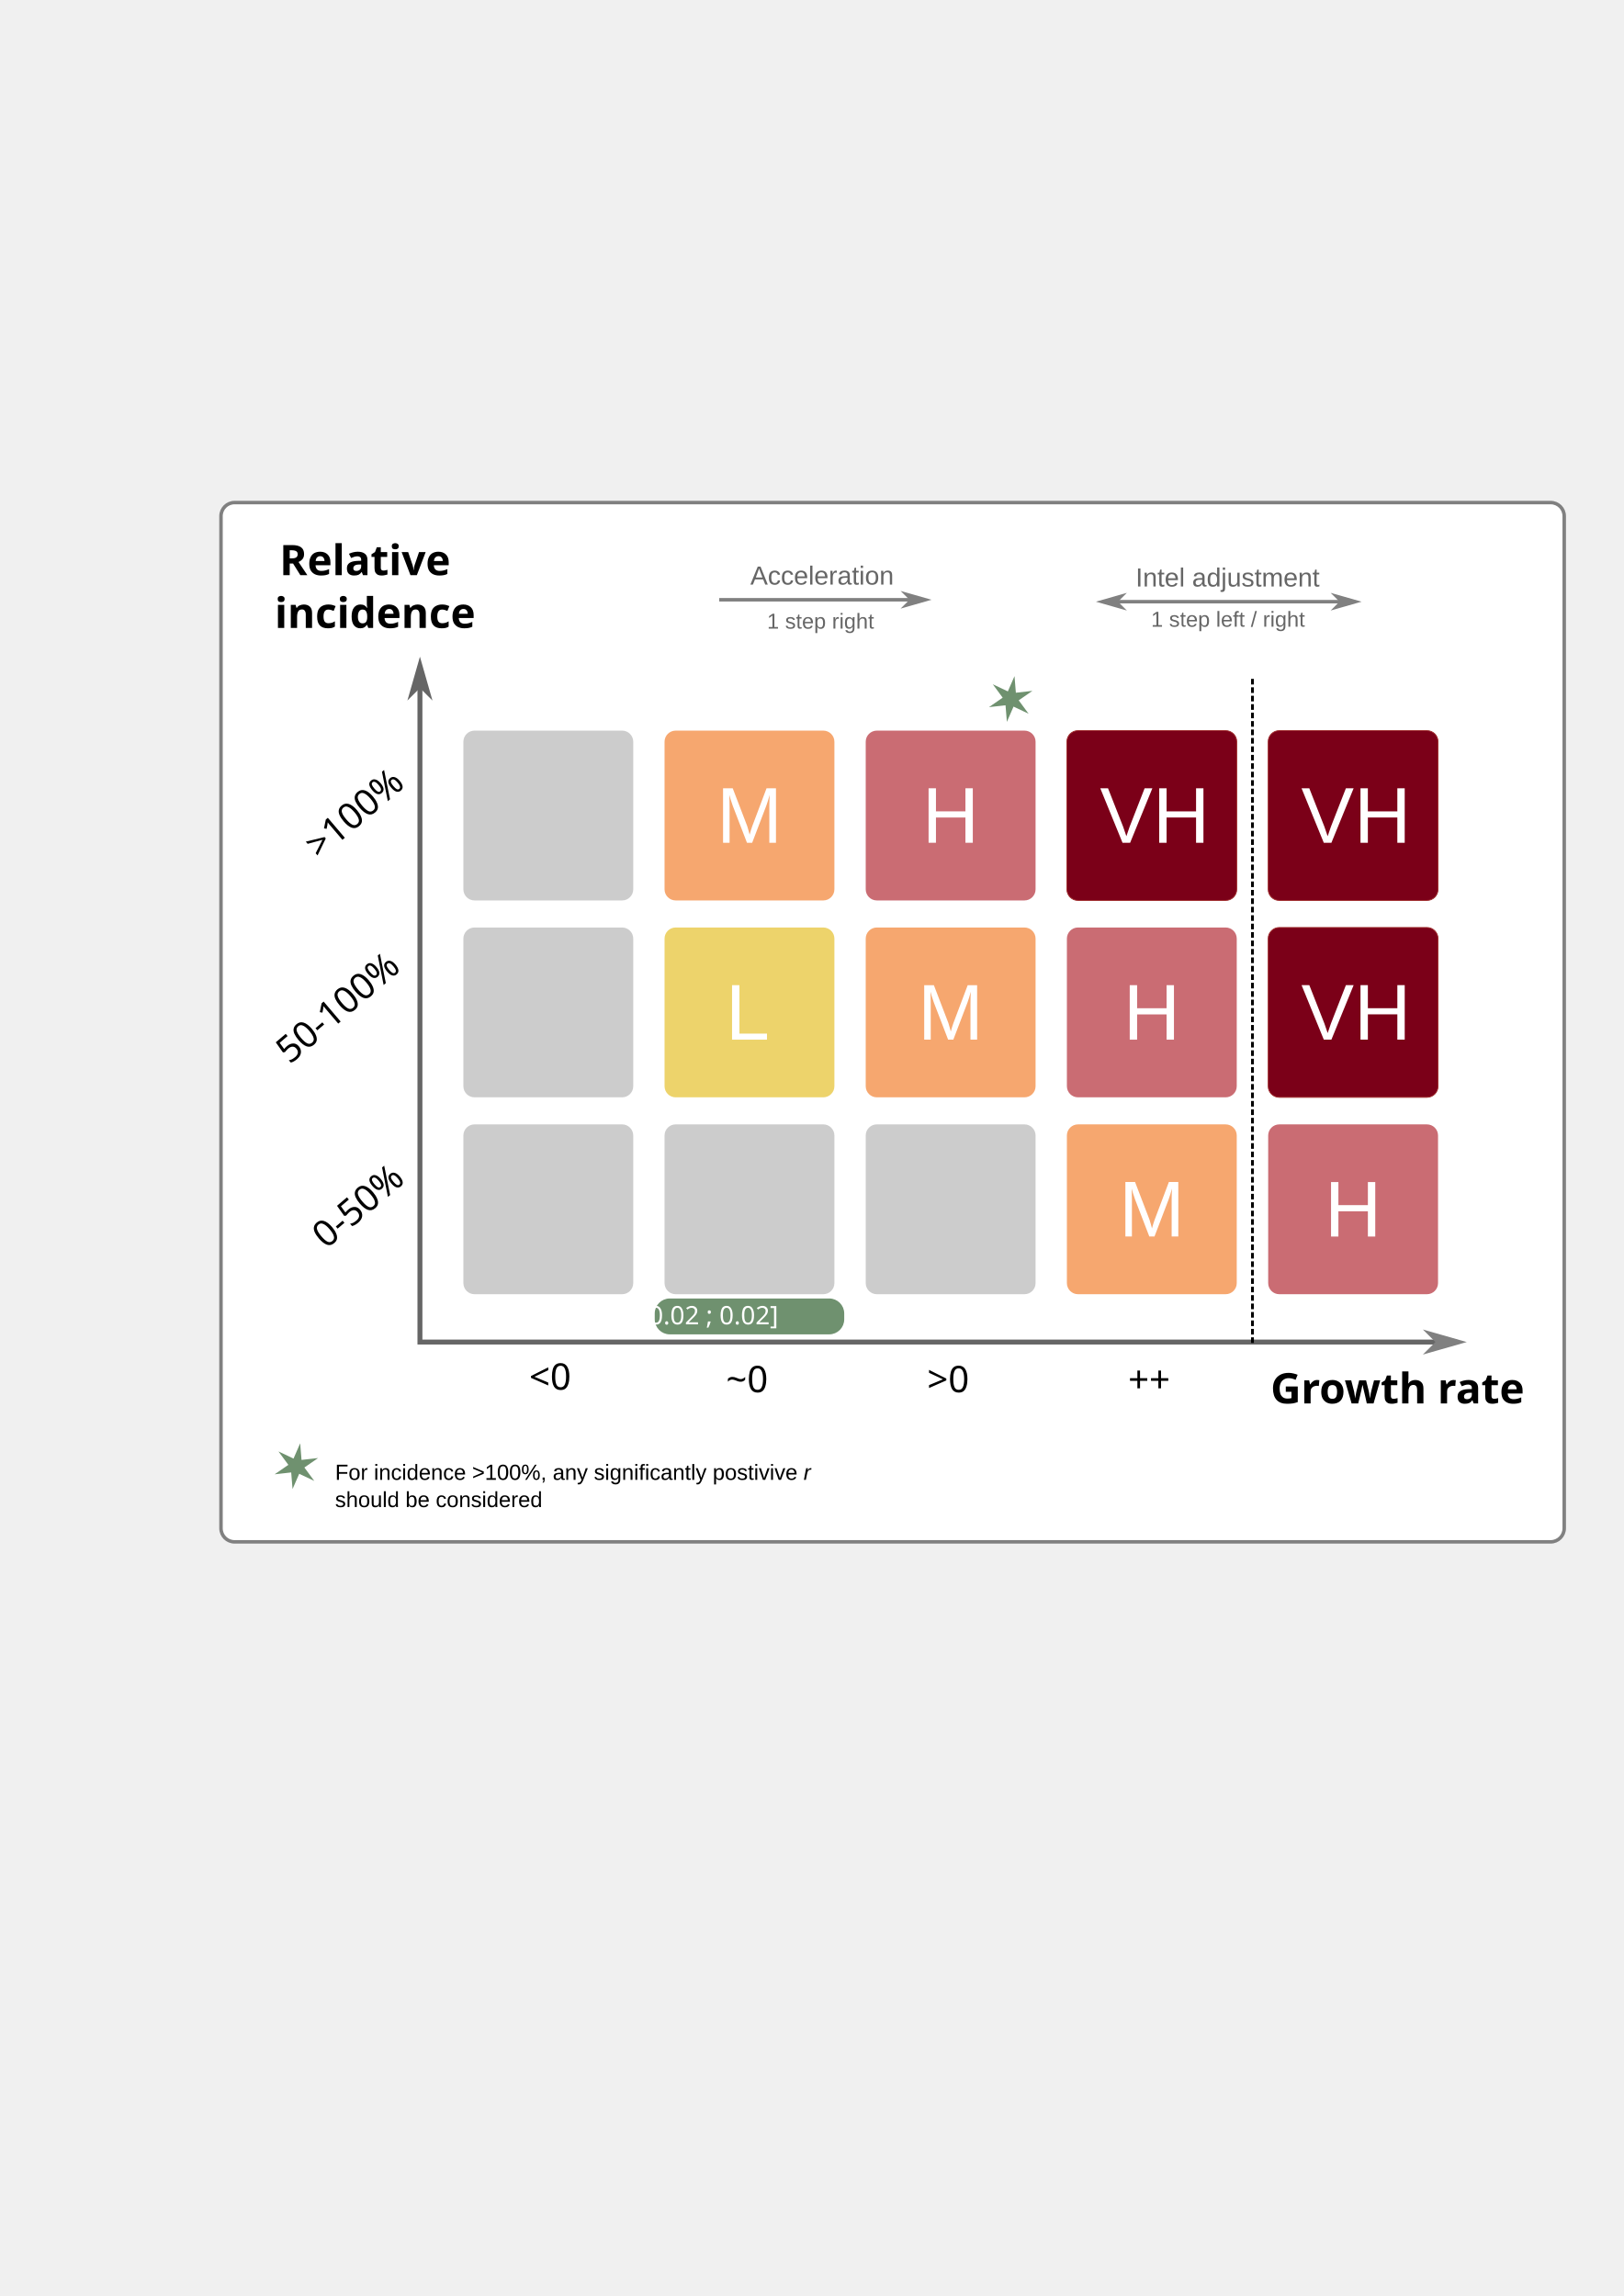
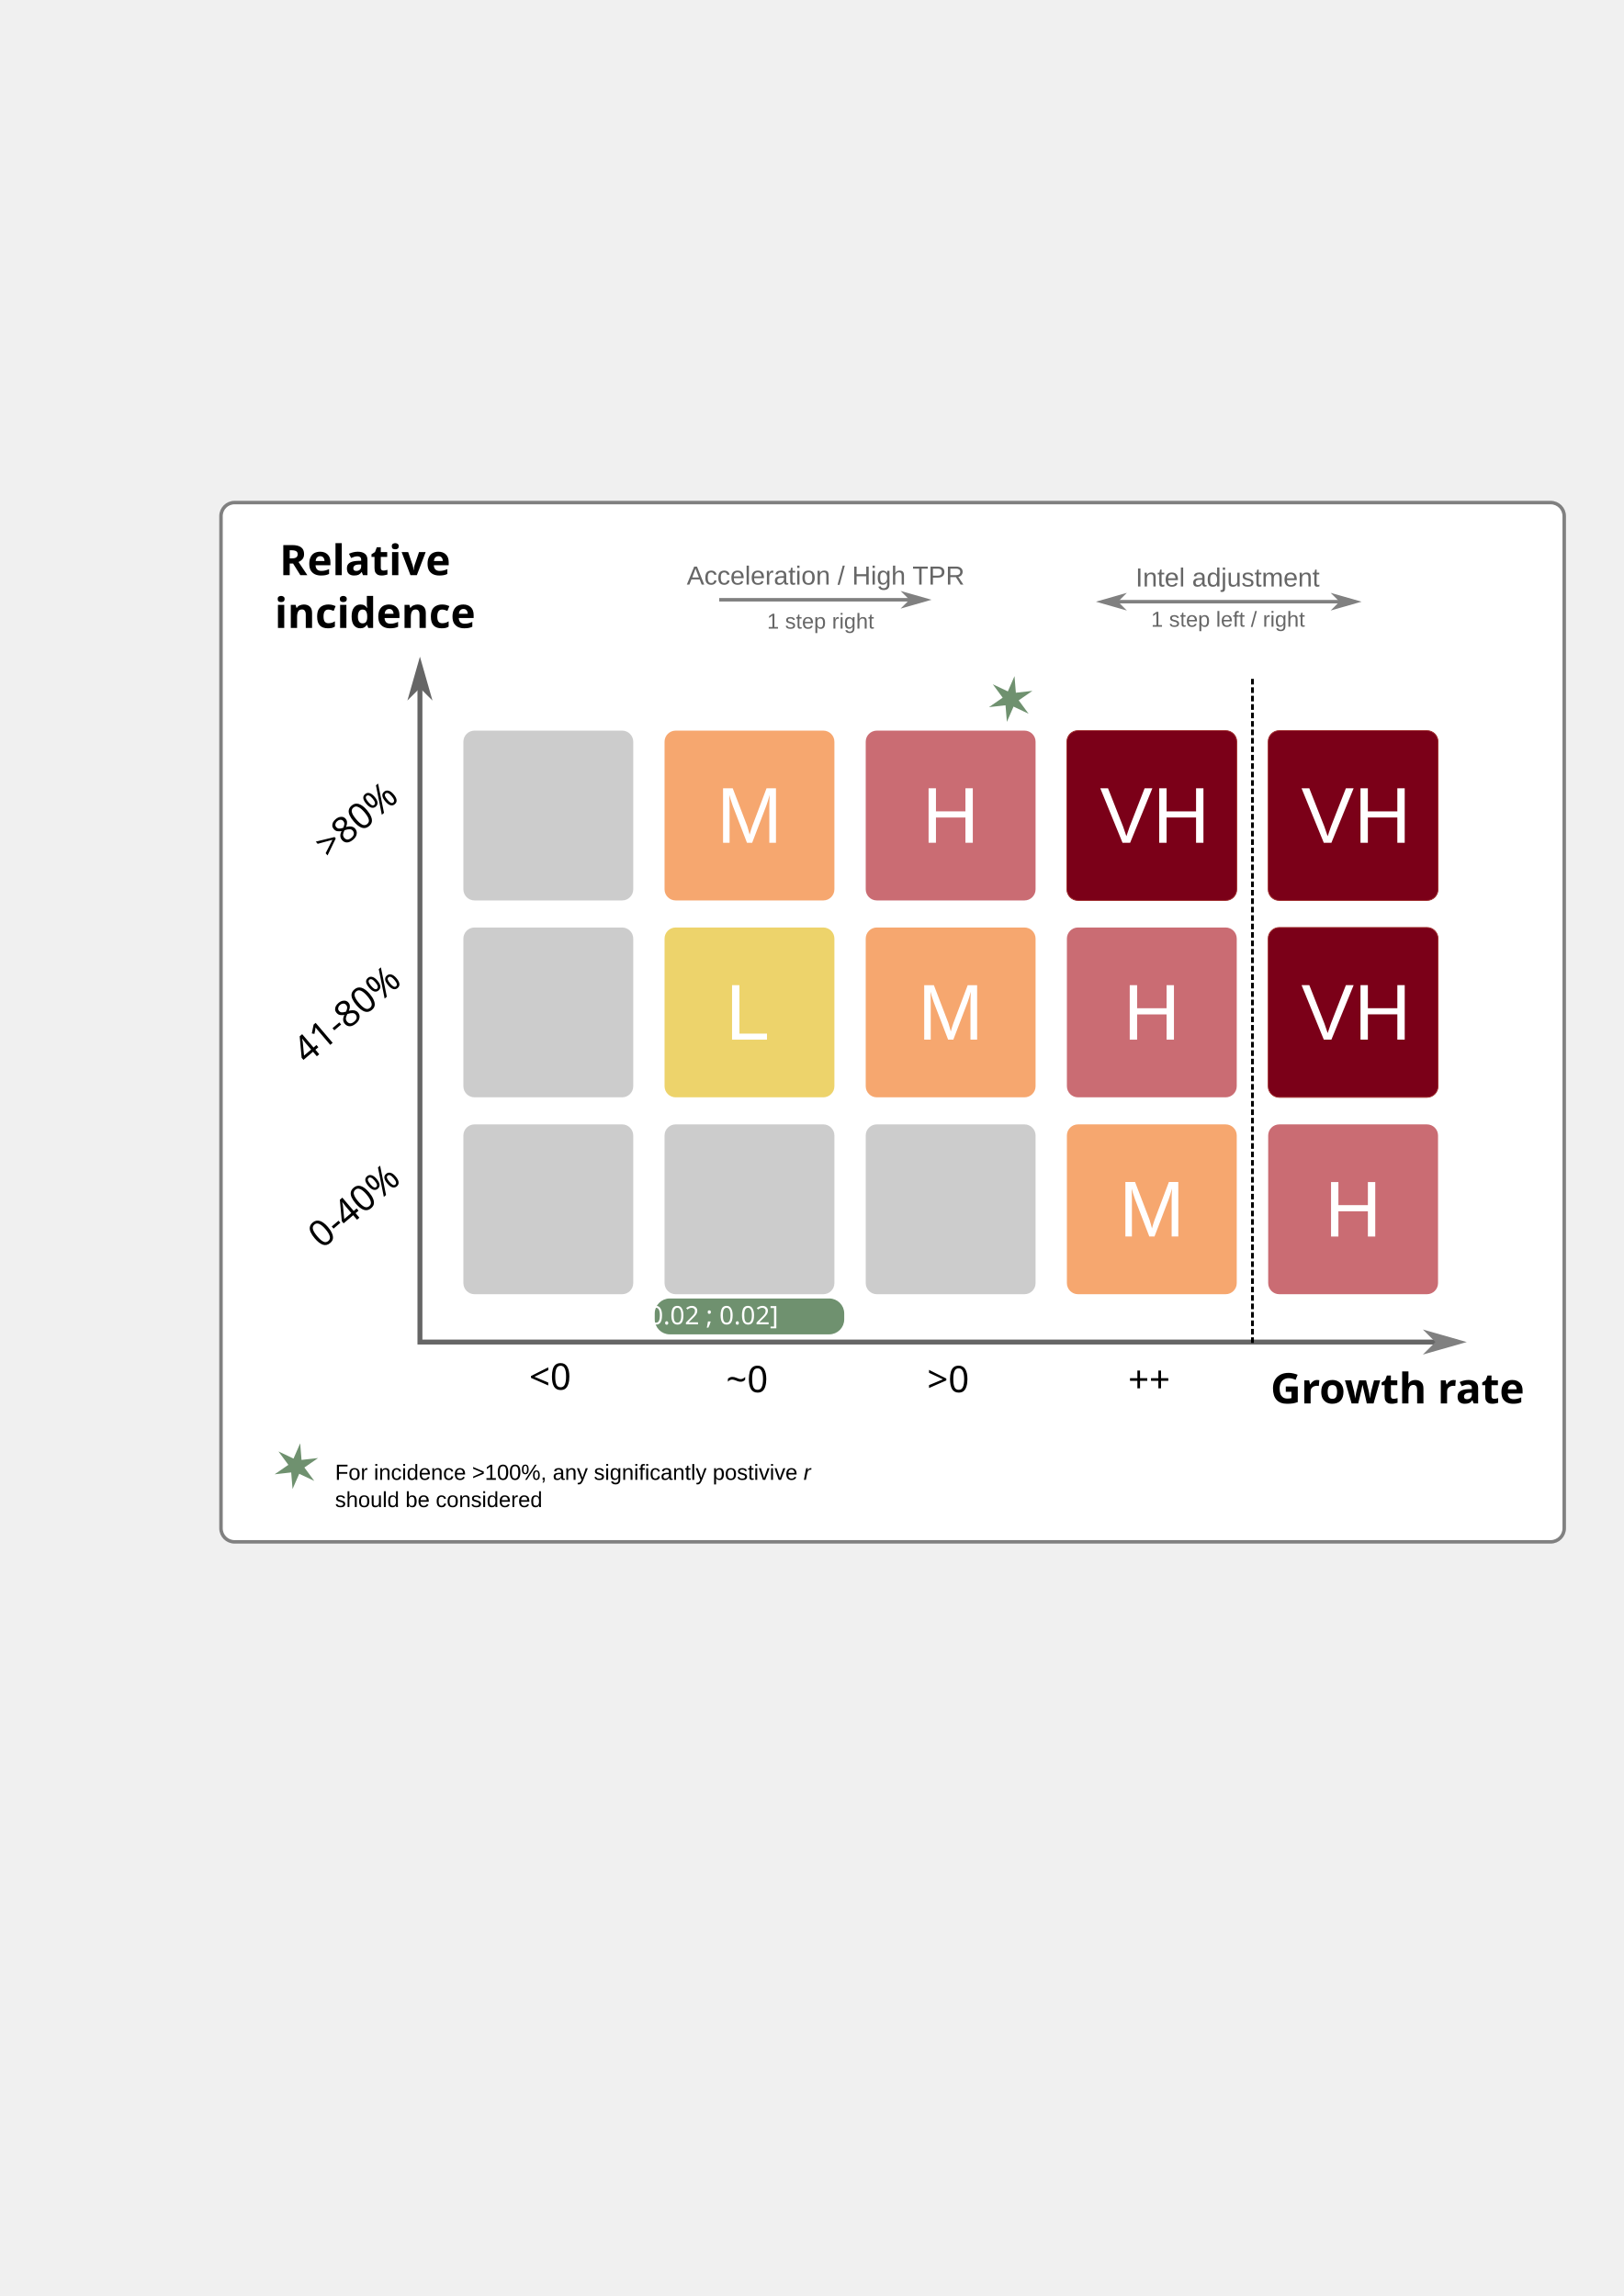
<svg xmlns="http://www.w3.org/2000/svg" width="210mm" height="297mm" viewBox="0 0 210 297" version="1.1" id="svg8">
  <defs id="defs2">
    <marker style="overflow:visible" id="marker1538" refX="0.0" refY="0.0" orient="auto">
      <path transform="scale(0.4) translate(10,0)" style="fill-rule:evenodd;stroke:#808080;stroke-width:1pt;stroke-opacity:1;fill:#808080;fill-opacity:1" d="M 0.0,0.0 L 5.0,-5.0 L -12.5,0.0 L 5.0,5.0 L 0.0,0.0 z " id="path1536" />
    </marker>
    <marker orient="auto" refY="0.0" refX="0.0" id="marker1190" style="overflow:visible;">
      <path id="path936" d="M 0.0,0.0 L 5.0,-5.0 L -12.5,0.0 L 5.0,5.0 L 0.0,0.0 z " style="fill-rule:evenodd;stroke:#808080;stroke-width:1pt;stroke-opacity:1;fill:#808080;fill-opacity:1" transform="scale(0.4) rotate(180) translate(10,0)" />
    </marker>
    <marker orient="auto" refY="0.0" refX="0.0" id="Arrow1Mend" style="overflow:visible;">
      <path id="path1013" d="M 0.0,0.0 L 5.0,-5.0 L -12.5,0.0 L 5.0,5.0 L 0.0,0.0 z " style="fill-rule:evenodd;stroke:#666666;stroke-width:1pt;stroke-opacity:1;fill:#666666;fill-opacity:1" transform="scale(0.4) rotate(180) translate(10,0)" />
    </marker>
    <marker orient="auto" refY="0.0" refX="0.0" id="Arrow1Mstart" style="overflow:visible">
      <path id="path1010" d="M 0.0,0.0 L 5.0,-5.0 L -12.5,0.0 L 5.0,5.0 L 0.0,0.0 z " style="fill-rule:evenodd;stroke:#808080;stroke-width:1pt;stroke-opacity:1;fill:#808080;fill-opacity:1" transform="scale(0.4) translate(10,0)" />
    </marker>
    <marker orient="auto" refY="0.0" refX="0.0" id="Arrow1Lstart" style="overflow:visible">
      <path id="path1004" d="M 0.0,0.0 L 5.0,-5.0 L -12.5,0.0 L 5.0,5.0 L 0.0,0.0 z " style="fill-rule:evenodd;stroke:#000000;stroke-width:1pt;stroke-opacity:1;fill:#000000;fill-opacity:1" transform="scale(0.8) translate(12.5,0)" />
    </marker>
    <marker orient="auto" refY="0" refX="0" id="marker1190-9" style="overflow:visible">
      <path id="path936-6" d="M 0,0 5,-5 -12.5,0 5,5 Z" style="fill:#808080;fill-opacity:1;fill-rule:evenodd;stroke:#808080;stroke-width:1pt;stroke-opacity:1" transform="matrix(-0.4,0,0,-0.4,-4,0)" />
    </marker>
  </defs>
  <g id="layer1">
    <rect style="opacity:1;fill:#ffffff;fill-opacity:1;stroke:#808080;stroke-width:0.451;stroke-miterlimit:4;stroke-dasharray:none;stroke-dashoffset:0;stroke-opacity:1" id="rect2769" width="173.725" height="134.437" x="28.582" y="65.01" rx="1.752" ry="1.752" />
    <path style="fill:none;stroke:#666666;stroke-width:0.639;stroke-linecap:butt;stroke-linejoin:miter;stroke-miterlimit:4;stroke-dasharray:none;stroke-opacity:1;marker-start:url(#Arrow1Mstart);marker-end:url(#Arrow1Mend)" d="m 188.444,173.6 -134.132,0 V 86.202" id="path1002" />
    <rect style="opacity:1;fill:#cccccc;fill-opacity:1;stroke:none;stroke-width:0.112;stroke-miterlimit:4;stroke-dasharray:none;stroke-dashoffset:0;stroke-opacity:1" id="rect817-8" width="21.968" height="21.968" x="59.931" y="145.445" rx="1.438" ry="1.438" />
    <rect style="opacity:1;fill:#cccccc;fill-opacity:1;stroke:none;stroke-width:0.112;stroke-miterlimit:4;stroke-dasharray:none;stroke-dashoffset:0;stroke-opacity:1" id="rect817-3-7" width="21.968" height="21.968" x="85.949" y="145.445" rx="1.438" ry="1.438" />
    <rect style="opacity:1;fill:#cccccc;fill-opacity:1;stroke:none;stroke-width:0.112;stroke-miterlimit:4;stroke-dasharray:none;stroke-dashoffset:0;stroke-opacity:1" id="rect817-6-9" width="21.968" height="21.968" x="111.967" y="145.445" rx="1.438" ry="1.438" />
    <rect style="opacity:1;fill:#f6a76f;fill-opacity:1;stroke:none;stroke-width:0.112;stroke-miterlimit:4;stroke-dasharray:none;stroke-dashoffset:0;stroke-opacity:1" id="rect817-7-2" width="21.968" height="21.968" x="137.985" y="145.445" rx="1.438" ry="1.438" />
    <text xml:space="preserve" style="font-style:normal;font-variant:normal;font-weight:normal;font-stretch:normal;font-size:10.233px;line-height:1.25;font-family:arial;-inkscape-font-specification:arial;letter-spacing:0px;word-spacing:0px;fill:#000000;fill-opacity:1;stroke:none;stroke-width:0.256" x="144.707" y="159.949" id="text1430-4">
      <tspan id="tspan1428-8" x="144.707" y="159.949" style="fill:#ffffff;stroke-width:0.256">M</tspan>
    </text>
    <rect style="opacity:1;fill:#cccccc;fill-opacity:1;stroke:none;stroke-width:0.112;stroke-miterlimit:4;stroke-dasharray:none;stroke-dashoffset:0;stroke-opacity:1" id="rect817" width="21.968" height="21.968" x="59.931" y="119.977" rx="1.438" ry="1.438" />
    <rect style="opacity:1;fill:#edd36b;fill-opacity:1;stroke:none;stroke-width:0.112;stroke-miterlimit:4;stroke-dasharray:none;stroke-dashoffset:0;stroke-opacity:1" id="rect817-3" width="21.968" height="21.968" x="85.949" y="119.977" rx="1.438" ry="1.438" />
    <rect style="opacity:1;fill:#f6a76f;fill-opacity:1;stroke:none;stroke-width:0.112;stroke-miterlimit:4;stroke-dasharray:none;stroke-dashoffset:0;stroke-opacity:1" id="rect817-6" width="21.968" height="21.968" x="111.967" y="119.977" rx="1.438" ry="1.438" />
    <rect style="opacity:1;fill:#ca6c73;fill-opacity:1;stroke:none;stroke-width:0.112;stroke-miterlimit:4;stroke-dasharray:none;stroke-dashoffset:0;stroke-opacity:1" id="rect817-7" width="21.968" height="21.968" x="137.985" y="119.977" rx="1.438" ry="1.438" />
    <text xml:space="preserve" style="font-style:normal;font-variant:normal;font-weight:normal;font-stretch:normal;font-size:10.233px;line-height:1.25;font-family:arial;-inkscape-font-specification:arial;letter-spacing:0px;word-spacing:0px;fill:#000000;fill-opacity:1;stroke:none;stroke-width:0.256" x="93.837" y="134.481" id="text1430-7">
      <tspan id="tspan1428-5" x="93.837" y="134.481" style="fill:#ffffff;stroke-width:0.256">L</tspan>
    </text>
    <text xml:space="preserve" style="font-style:normal;font-variant:normal;font-weight:normal;font-stretch:normal;font-size:10.233px;line-height:1.25;font-family:arial;-inkscape-font-specification:arial;letter-spacing:0px;word-spacing:0px;fill:#000000;fill-opacity:1;stroke:none;stroke-width:0.256" x="118.689" y="134.481" id="text1430-1-8">
      <tspan id="tspan1428-2-9" x="118.689" y="134.481" style="fill:#ffffff;stroke-width:0.256">M</tspan>
    </text>
    <text xml:space="preserve" style="font-style:normal;font-variant:normal;font-weight:normal;font-stretch:normal;font-size:10.233px;line-height:1.25;font-family:arial;-inkscape-font-specification:arial;letter-spacing:0px;word-spacing:0px;fill:#000000;fill-opacity:1;stroke:none;stroke-width:0.256" x="145.271" y="134.481" id="text1430-1-3-8">
      <tspan id="tspan1428-2-6-0" x="145.271" y="134.481" style="fill:#ffffff;stroke-width:0.256">H</tspan>
    </text>
    <rect style="opacity:1;fill:#cccccc;fill-opacity:1;stroke:none;stroke-width:0.112;stroke-miterlimit:4;stroke-dasharray:none;stroke-dashoffset:0;stroke-opacity:1" id="rect817-60" width="21.968" height="21.968" x="59.931" y="94.509" rx="1.438" ry="1.438" />
    <rect style="opacity:1;fill:#f6a76f;fill-opacity:1;stroke:none;stroke-width:0.112;stroke-miterlimit:4;stroke-dasharray:none;stroke-dashoffset:0;stroke-opacity:1" id="rect817-3-6" width="21.968" height="21.968" x="85.949" y="94.509" rx="1.438" ry="1.438" />
    <rect style="opacity:1;fill:#ca6c73;fill-opacity:1;stroke:none;stroke-width:0.112;stroke-miterlimit:4;stroke-dasharray:none;stroke-dashoffset:0;stroke-opacity:1" id="rect817-6-2" width="21.968" height="21.968" x="111.967" y="94.509" rx="1.438" ry="1.438" />
    <rect style="opacity:1;fill:#7b0018;fill-opacity:1;stroke:#a02c2c;stroke-width:0.112;stroke-miterlimit:4;stroke-dasharray:none;stroke-dashoffset:0;stroke-opacity:1" id="rect817-7-6" width="21.968" height="21.968" x="137.985" y="94.509" rx="1.438" ry="1.438" />
    <text xml:space="preserve" style="font-style:normal;font-variant:normal;font-weight:normal;font-stretch:normal;font-size:10.233px;line-height:1.25;font-family:arial;-inkscape-font-specification:arial;letter-spacing:0px;word-spacing:0px;fill:#000000;fill-opacity:1;stroke:none;stroke-width:0.256" x="92.671" y="109.013" id="text1430-1">
      <tspan id="tspan1428-2" x="92.671" y="109.013" style="fill:#ffffff;stroke-width:0.256">M</tspan>
    </text>
    <text xml:space="preserve" style="font-style:normal;font-variant:normal;font-weight:normal;font-stretch:normal;font-size:10.233px;line-height:1.25;font-family:arial;-inkscape-font-specification:arial;letter-spacing:0px;word-spacing:0px;fill:#000000;fill-opacity:1;stroke:none;stroke-width:0.256" x="119.253" y="109.013" id="text1430-1-3">
      <tspan id="tspan1428-2-6" x="119.253" y="109.013" style="fill:#ffffff;stroke-width:0.256">H</tspan>
    </text>
    <text xml:space="preserve" style="font-style:normal;font-variant:normal;font-weight:normal;font-stretch:normal;font-size:10.233px;line-height:1.25;font-family:arial;-inkscape-font-specification:arial;letter-spacing:0px;word-spacing:0px;fill:#000000;fill-opacity:1;stroke:none;stroke-width:0.256" x="142.256" y="109.013" id="text1430-1-3-2">
      <tspan id="tspan1428-2-6-1" x="142.256" y="109.013" style="fill:#ffffff;stroke-width:0.256">VH</tspan>
    </text>
    <text xml:space="preserve" style="font-style:normal;font-variant:normal;font-weight:normal;font-stretch:normal;font-size:5.447px;line-height:1.25;font-family:Laksaman;-inkscape-font-specification:'Laksaman, Normal';font-variant-ligatures:normal;font-variant-caps:normal;font-variant-numeric:normal;font-feature-settings:normal;text-align:start;letter-spacing:0px;word-spacing:0px;writing-mode:lr-tb;text-anchor:start;fill:#000000;fill-opacity:1;stroke:none;stroke-width:0.136" x="164.33" y="181.539" id="text1532">
      <tspan id="tspan1530" x="164.33" y="181.539" style="font-style:normal;font-variant:normal;font-weight:bold;font-stretch:normal;font-size:5.447px;font-family:Laksaman;-inkscape-font-specification:'Laksaman, Bold';font-variant-ligatures:normal;font-variant-caps:normal;font-variant-numeric:normal;font-feature-settings:normal;text-align:start;writing-mode:lr-tb;text-anchor:start;stroke-width:0.136">Growth rate</tspan>
    </text>
    <path style="fill:none;stroke:#000000;stroke-width:0.364;stroke-linecap:butt;stroke-linejoin:miter;stroke-miterlimit:4;stroke-dasharray:0.728, 0.364;stroke-dashoffset:0;stroke-opacity:1" d="M 161.988,87.815 V 173.737" id="path1552" />
    <text xml:space="preserve" style="font-style:normal;font-variant:normal;font-weight:normal;font-stretch:normal;font-size:4.746px;line-height:1.25;font-family:Laksaman;-inkscape-font-specification:'Laksaman, Normal';font-variant-ligatures:normal;font-variant-caps:normal;font-variant-numeric:normal;font-feature-settings:normal;text-align:start;letter-spacing:0px;word-spacing:0px;writing-mode:lr-tb;text-anchor:start;fill:#000000;fill-opacity:1;stroke:none;stroke-width:0.11" x="68.438" y="179.762" id="text1532-1">
      <tspan id="tspan1530-1" x="68.438" y="179.762" style="font-style:normal;font-variant:normal;font-weight:normal;font-stretch:normal;font-size:4.746px;font-family:Laksaman;-inkscape-font-specification:'Laksaman, Normal';font-variant-ligatures:normal;font-variant-caps:normal;font-variant-numeric:normal;font-feature-settings:normal;text-align:start;writing-mode:lr-tb;text-anchor:start;stroke-width:0.11">&lt;0</tspan>
    </text>
    <text xml:space="preserve" style="font-style:normal;font-variant:normal;font-weight:normal;font-stretch:normal;font-size:4.746px;line-height:1.25;font-family:Laksaman;-inkscape-font-specification:'Laksaman, Normal';font-variant-ligatures:normal;font-variant-caps:normal;font-variant-numeric:normal;font-feature-settings:normal;text-align:start;letter-spacing:0px;word-spacing:0px;writing-mode:lr-tb;text-anchor:start;fill:#000000;fill-opacity:1;stroke:none;stroke-width:0.13" x="93.907" y="180.093" id="text1574">
      <tspan id="tspan1572" x="93.907" y="180.093" style="font-style:normal;font-variant:normal;font-weight:normal;font-stretch:normal;font-size:4.746px;font-family:Laksaman;-inkscape-font-specification:'Laksaman, Normal';font-variant-ligatures:normal;font-variant-caps:normal;font-variant-numeric:normal;font-feature-settings:normal;text-align:start;writing-mode:lr-tb;text-anchor:start;stroke-width:0.13">~0</tspan>
    </text>
    <text xml:space="preserve" style="font-style:normal;font-variant:normal;font-weight:normal;font-stretch:normal;font-size:4.746px;line-height:1.25;font-family:Laksaman;-inkscape-font-specification:'Laksaman, Normal';font-variant-ligatures:normal;font-variant-caps:normal;font-variant-numeric:normal;font-feature-settings:normal;text-align:start;letter-spacing:0px;word-spacing:0px;writing-mode:lr-tb;text-anchor:start;fill:#000000;fill-opacity:1;stroke:none;stroke-width:0.13" x="119.922" y="180.093" id="text1578">
      <tspan id="tspan1576" x="119.922" y="180.093" style="font-style:normal;font-variant:normal;font-weight:normal;font-stretch:normal;font-size:4.746px;font-family:Laksaman;-inkscape-font-specification:'Laksaman, Normal';font-variant-ligatures:normal;font-variant-caps:normal;font-variant-numeric:normal;font-feature-settings:normal;text-align:start;writing-mode:lr-tb;text-anchor:start;stroke-width:0.13">&gt;0</tspan>
    </text>
    <text xml:space="preserve" style="font-style:normal;font-variant:normal;font-weight:normal;font-stretch:normal;font-size:4.746px;line-height:1.25;font-family:Laksaman;-inkscape-font-specification:'Laksaman, Normal';font-variant-ligatures:normal;font-variant-caps:normal;font-variant-numeric:normal;font-feature-settings:normal;text-align:start;letter-spacing:0px;word-spacing:0px;writing-mode:lr-tb;text-anchor:start;fill:#000000;fill-opacity:1;stroke:none;stroke-width:0.13" x="145.916" y="180.116" id="text1582">
      <tspan id="tspan1580" x="145.916" y="180.116" style="font-style:normal;font-variant:normal;font-weight:normal;font-stretch:normal;font-size:4.746px;font-family:Laksaman;-inkscape-font-specification:'Laksaman, Normal';font-variant-ligatures:normal;font-variant-caps:normal;font-variant-numeric:normal;font-feature-settings:normal;text-align:start;writing-mode:lr-tb;text-anchor:start;stroke-width:0.13">++</tspan>
    </text>
-     <text xml:space="preserve" style="font-style:normal;font-variant:normal;font-weight:normal;font-stretch:normal;font-size:4.746px;line-height:1.25;font-family:Laksaman;-inkscape-font-specification:'Laksaman, Normal';font-variant-ligatures:normal;font-variant-caps:normal;font-variant-numeric:normal;font-feature-settings:normal;text-align:start;letter-spacing:0px;word-spacing:0px;writing-mode:lr-tb;text-anchor:start;fill:#000000;fill-opacity:1;stroke:none;stroke-width:0.11" x="-72.647" y="150.423" id="text1532-1-0" transform="rotate(-40.39806)">
-       <tspan id="tspan1530-1-8" x="-72.647" y="150.423" style="font-style:normal;font-variant:normal;font-weight:normal;font-stretch:normal;font-size:4.746px;font-family:Laksaman;-inkscape-font-specification:'Laksaman, Normal';font-variant-ligatures:normal;font-variant-caps:normal;font-variant-numeric:normal;font-feature-settings:normal;text-align:start;writing-mode:lr-tb;text-anchor:start;stroke-width:0.11">0-50%</tspan>
+     <text xml:space="preserve" style="font-style:normal;font-variant:normal;font-weight:normal;font-stretch:normal;font-size:4.746px;line-height:1.25;font-family:Laksaman;-inkscape-font-specification:'Laksaman, Normal';font-variant-ligatures:normal;font-variant-caps:normal;font-variant-numeric:normal;font-feature-settings:normal;text-align:start;letter-spacing:0px;word-spacing:0px;writing-mode:lr-tb;text-anchor:start;fill:#000000;fill-opacity:1;stroke:none;stroke-width:0.11" x="-73.05" y="150.08" id="text1532-1-0" transform="rotate(-40.39806)">
+       <tspan id="tspan1530-1-8" x="-73.05" y="150.08" style="font-style:normal;font-variant:normal;font-weight:normal;font-stretch:normal;font-size:4.746px;font-family:Laksaman;-inkscape-font-specification:'Laksaman, Normal';font-variant-ligatures:normal;font-variant-caps:normal;font-variant-numeric:normal;font-feature-settings:normal;text-align:start;writing-mode:lr-tb;text-anchor:start;stroke-width:0.11">0-40%</tspan>
    </text>
-     <text xml:space="preserve" style="font-style:normal;font-variant:normal;font-weight:normal;font-stretch:normal;font-size:4.746px;line-height:1.25;font-family:Laksaman;-inkscape-font-specification:'Laksaman, Normal';font-variant-ligatures:normal;font-variant-caps:normal;font-variant-numeric:normal;font-feature-settings:normal;text-align:start;letter-spacing:0px;word-spacing:0px;writing-mode:lr-tb;text-anchor:start;fill:#000000;fill-opacity:1;stroke:none;stroke-width:0.11" x="-60.735" y="129.188" id="text1532-1-0-5" transform="rotate(-40.39806)">
-       <tspan id="tspan1530-1-8-0" x="-60.735" y="129.188" style="font-style:normal;font-variant:normal;font-weight:normal;font-stretch:normal;font-size:4.746px;font-family:Laksaman;-inkscape-font-specification:'Laksaman, Normal';font-variant-ligatures:normal;font-variant-caps:normal;font-variant-numeric:normal;font-feature-settings:normal;text-align:start;writing-mode:lr-tb;text-anchor:start;stroke-width:0.11">50-100%</tspan>
+     <text xml:space="preserve" style="font-style:normal;font-variant:normal;font-weight:normal;font-stretch:normal;font-size:4.746px;line-height:1.25;font-family:Laksaman;-inkscape-font-specification:'Laksaman, Normal';font-variant-ligatures:normal;font-variant-caps:normal;font-variant-numeric:normal;font-feature-settings:normal;text-align:start;letter-spacing:0px;word-spacing:0px;writing-mode:lr-tb;text-anchor:start;fill:#000000;fill-opacity:1;stroke:none;stroke-width:0.11" x="-59.064" y="130.611" id="text1532-1-0-5" transform="rotate(-40.39806)">
+       <tspan id="tspan1530-1-8-0" x="-59.064" y="130.611" style="font-style:normal;font-variant:normal;font-weight:normal;font-stretch:normal;font-size:4.746px;font-family:Laksaman;-inkscape-font-specification:'Laksaman, Normal';font-variant-ligatures:normal;font-variant-caps:normal;font-variant-numeric:normal;font-feature-settings:normal;text-align:start;writing-mode:lr-tb;text-anchor:start;stroke-width:0.11">41-80%</tspan>
    </text>
-     <text xml:space="preserve" style="font-style:normal;font-variant:normal;font-weight:normal;font-stretch:normal;font-size:4.746px;line-height:1.25;font-family:Laksaman;-inkscape-font-specification:'Laksaman, Normal';font-variant-ligatures:normal;font-variant-caps:normal;font-variant-numeric:normal;font-feature-settings:normal;text-align:start;letter-spacing:0px;word-spacing:0px;writing-mode:lr-tb;text-anchor:start;fill:#000000;fill-opacity:1;stroke:none;stroke-width:0.11" x="-40.673" y="111.431" id="text1532-1-0-6" transform="rotate(-40.39806)">
-       <tspan id="tspan1530-1-8-4" x="-40.673" y="111.431" style="font-style:normal;font-variant:normal;font-weight:normal;font-stretch:normal;font-size:4.746px;font-family:Laksaman;-inkscape-font-specification:'Laksaman, Normal';font-variant-ligatures:normal;font-variant-caps:normal;font-variant-numeric:normal;font-feature-settings:normal;text-align:start;writing-mode:lr-tb;text-anchor:start;stroke-width:0.11">&gt;100%</tspan>
-       <tspan x="-40.673" y="117.364" style="font-style:normal;font-variant:normal;font-weight:normal;font-stretch:normal;font-size:4.746px;font-family:Laksaman;-inkscape-font-specification:'Laksaman, Normal';font-variant-ligatures:normal;font-variant-caps:normal;font-variant-numeric:normal;font-feature-settings:normal;text-align:start;writing-mode:lr-tb;text-anchor:start;stroke-width:0.11" id="tspan1628" />
+     <text xml:space="preserve" style="font-style:normal;font-variant:normal;font-weight:normal;font-stretch:normal;font-size:4.746px;line-height:1.25;font-family:Laksaman;-inkscape-font-specification:'Laksaman, Normal';font-variant-ligatures:normal;font-variant-caps:normal;font-variant-numeric:normal;font-feature-settings:normal;text-align:start;letter-spacing:0px;word-spacing:0px;writing-mode:lr-tb;text-anchor:start;fill:#000000;fill-opacity:1;stroke:none;stroke-width:0.11" x="-39.688" y="112.27" id="text1532-1-0-6" transform="rotate(-40.39806)">
+       <tspan id="tspan1530-1-8-4" x="-39.688" y="112.27" style="font-style:normal;font-variant:normal;font-weight:normal;font-stretch:normal;font-size:4.746px;font-family:Laksaman;-inkscape-font-specification:'Laksaman, Normal';font-variant-ligatures:normal;font-variant-caps:normal;font-variant-numeric:normal;font-feature-settings:normal;text-align:start;writing-mode:lr-tb;text-anchor:start;stroke-width:0.11">&gt;80%</tspan>
+       <tspan x="-39.688" y="118.202" style="font-style:normal;font-variant:normal;font-weight:normal;font-stretch:normal;font-size:4.746px;font-family:Laksaman;-inkscape-font-specification:'Laksaman, Normal';font-variant-ligatures:normal;font-variant-caps:normal;font-variant-numeric:normal;font-feature-settings:normal;text-align:start;writing-mode:lr-tb;text-anchor:start;stroke-width:0.11" id="tspan1628" />
    </text>
    <text xml:space="preserve" style="font-style:normal;font-variant:normal;font-weight:normal;font-stretch:normal;font-size:5.447px;line-height:1.25;font-family:arial;-inkscape-font-specification:arial;text-align:center;letter-spacing:0px;word-spacing:0px;text-anchor:middle;fill:#000000;fill-opacity:1;stroke:none;stroke-width:0.136" x="52.296" y="74.399" id="text1532-6">
      <tspan id="tspan1530-2" x="53.219" y="74.399" style="font-style:normal;font-variant:normal;font-weight:bold;font-stretch:normal;font-size:5.447px;font-family:Laksaman;-inkscape-font-specification:'Laksaman, Bold';font-variant-ligatures:normal;font-variant-caps:normal;font-variant-numeric:normal;font-feature-settings:normal;text-align:center;writing-mode:lr-tb;text-anchor:middle;stroke-width:0.136">Relative </tspan>
      <tspan x="52.296" y="81.224" style="font-style:normal;font-variant:normal;font-weight:bold;font-stretch:normal;font-size:5.447px;font-family:Laksaman;-inkscape-font-specification:'Laksaman, Bold';font-variant-ligatures:normal;font-variant-caps:normal;font-variant-numeric:normal;font-feature-settings:normal;text-align:center;writing-mode:lr-tb;text-anchor:middle;stroke-width:0.136" id="tspan1648">incidence</tspan>
    </text>
    <rect style="opacity:1;fill:#6f916f;fill-opacity:1;stroke:#6f916f;stroke-width:0.379;stroke-miterlimit:4;stroke-dasharray:none;stroke-dashoffset:0;stroke-opacity:1" id="rect1895" width="24.129" height="4.264" x="84.869" y="168.154" rx="1.752" ry="1.752" />
    <text xml:space="preserve" style="font-style:normal;font-variant:normal;font-weight:normal;font-stretch:normal;font-size:8.237px;line-height:1.25;font-family:arial;-inkscape-font-specification:arial;letter-spacing:0px;word-spacing:0px;fill:#ffffff;fill-opacity:1;stroke:#000000;stroke-width:0.206;stroke-opacity:0" x="96.933" y="171.313" id="text1899">
      <tspan id="tspan1897" x="96.933" y="171.313" style="font-style:normal;font-variant:normal;font-weight:normal;font-stretch:normal;font-size:3.295px;font-family:Gubbi;-inkscape-font-specification:'Gubbi, Normal';font-variant-ligatures:normal;font-variant-caps:normal;font-variant-numeric:normal;font-feature-settings:normal;text-align:center;writing-mode:lr-tb;text-anchor:middle;fill:#ffffff;stroke:#000000;stroke-width:0.206;stroke-opacity:0">[-0.02 ; 0.02]</tspan>
    </text>
    <path style="opacity:1;fill:#999999;fill-opacity:0;stroke:#999999;stroke-width:0.487;stroke-miterlimit:4;stroke-dasharray:none;stroke-dashoffset:0;stroke-opacity:0" id="path1933" d="M 108.997,168.154 44.92,102.829 133.532,79.999 Z" />
    <path style="opacity:1;fill:#ff5555;fill-opacity:0;stroke:#ff5555;stroke-width:0.487;stroke-miterlimit:4;stroke-dasharray:none;stroke-dashoffset:0;stroke-opacity:0" id="path1935" d="M 35.012,133.297 -37.071,108.899 20.1,58.672 Z" />
    <path style="opacity:1;fill:#ff5555;fill-opacity:0;stroke:#ff5555;stroke-width:0.487;stroke-miterlimit:4;stroke-dasharray:none;stroke-dashoffset:0;stroke-opacity:0" id="path1937" d="M 182.562,54.339 52.51,62.145 110.776,-54.387 Z" />
    <path style="opacity:1;fill:#6f916f;fill-opacity:1;stroke:none;stroke-width:0.351;stroke-miterlimit:4;stroke-dasharray:none;stroke-dashoffset:0;stroke-opacity:1" id="path1941" d="m 133.034,92.327 -1.949,-0.924 -0.862,1.977 -0.174,-2.15 -2.143,0.242 1.775,-1.225 -1.281,-1.735 1.949,0.924 0.862,-1.977 0.174,2.15 2.143,-0.242 -1.775,1.225 z" />
    <g id="g2018" transform="translate(-23.75456,-6.217609)">
      <path d="m 64.402,197.783 -1.949,-0.924 -0.862,1.977 -0.174,-2.15 -2.143,0.242 1.775,-1.225 -1.281,-1.735 1.949,0.924 0.862,-1.977 0.174,2.15 2.143,-0.242 -1.775,1.225 z" id="path1941-0" style="opacity:1;fill:#6f916f;fill-opacity:1;stroke:none;stroke-width:0.351;stroke-miterlimit:4;stroke-dasharray:none;stroke-dashoffset:0;stroke-opacity:1" />
      <text id="text1532-5" y="197.639" x="67.095" style="font-style:normal;font-variant:normal;font-weight:normal;font-stretch:normal;font-size:2.82px;line-height:1.25;font-family:arial;-inkscape-font-specification:arial;letter-spacing:0px;word-spacing:0px;fill:#000000;fill-opacity:1;stroke:none;stroke-width:0.071" xml:space="preserve">
        <tspan style="stroke-width:0.071" y="197.639" x="67.095" id="tspan1530-6">For incidence &gt;100%, any significantly postivive <tspan id="tspan1976" style="font-style:italic;stroke-width:0.071">r </tspan>
        </tspan>
        <tspan id="tspan1980" style="stroke-width:0.071" y="201.164" x="67.095">should be considered</tspan>
      </text>
    </g>
    <rect style="opacity:1;fill:#7b0018;fill-opacity:1;stroke:#a02c2c;stroke-width:0.112;stroke-miterlimit:4;stroke-dasharray:none;stroke-dashoffset:0;stroke-opacity:1" id="rect817-7-6-9" width="21.968" height="21.968" x="164.019" y="94.509" rx="1.438" ry="1.438" />
    <text xml:space="preserve" style="font-style:normal;font-variant:normal;font-weight:normal;font-stretch:normal;font-size:10.233px;line-height:1.25;font-family:arial;-inkscape-font-specification:arial;letter-spacing:0px;word-spacing:0px;fill:#000000;fill-opacity:1;stroke:none;stroke-width:0.256" x="168.29" y="109.013" id="text1430-1-3-2-2">
      <tspan id="tspan1428-2-6-1-6" x="168.29" y="109.013" style="fill:#ffffff;stroke-width:0.256">VH</tspan>
    </text>
    <g transform="translate(0,25.46806)" id="g1027-3">
      <rect ry="1.438" rx="1.438" y="119.977" x="164.019" height="21.968" width="21.968" id="rect817-7-20-6" style="opacity:1;fill:#ca6c73;fill-opacity:1;stroke:none;stroke-width:0.112;stroke-miterlimit:4;stroke-dasharray:none;stroke-dashoffset:0;stroke-opacity:1" />
      <text id="text1430-1-3-8-6-5" y="134.481" x="171.306" style="font-style:normal;font-variant:normal;font-weight:normal;font-stretch:normal;font-size:10.233px;line-height:1.25;font-family:arial;-inkscape-font-specification:arial;letter-spacing:0px;word-spacing:0px;fill:#000000;fill-opacity:1;stroke:none;stroke-width:0.256" xml:space="preserve">
        <tspan style="fill:#ffffff;stroke-width:0.256" y="134.481" x="171.306" id="tspan1428-2-6-0-8-6">H</tspan>
      </text>
    </g>
    <g id="g1077" transform="translate(0.1889801,0.8376226)">
      <rect ry="1.438" rx="1.438" y="119.14" x="163.83" height="21.968" width="21.968" id="rect817-7-6-9-8" style="opacity:1;fill:#7b0018;fill-opacity:1;stroke:#a02c2c;stroke-width:0.112;stroke-miterlimit:4;stroke-dasharray:none;stroke-dashoffset:0;stroke-opacity:1" />
      <text id="text1430-1-3-2-2-5" y="133.644" x="168.101" style="font-style:normal;font-variant:normal;font-weight:normal;font-stretch:normal;font-size:10.233px;line-height:1.25;font-family:arial;-inkscape-font-specification:arial;letter-spacing:0px;word-spacing:0px;fill:#000000;fill-opacity:1;stroke:none;stroke-width:0.256" xml:space="preserve">
        <tspan style="fill:#ffffff;stroke-width:0.256" y="133.644" x="168.101" id="tspan1428-2-6-1-6-6">VH</tspan>
      </text>
    </g>
    <g id="g2319" transform="translate(34.41618,9.718979)">
      <path id="path925-2" d="m 108.211,68.112 h 32.587" style="fill:none;stroke:#808080;stroke-width:0.451;stroke-linecap:butt;stroke-linejoin:miter;stroke-miterlimit:4;stroke-dasharray:none;stroke-opacity:1;marker-start:url(#marker1538);marker-end:url(#marker1190-9)" />
      <text xml:space="preserve" style="font-style:normal;font-variant:normal;font-weight:normal;font-stretch:normal;font-size:3.372px;line-height:1.25;font-family:arial;-inkscape-font-specification:arial;letter-spacing:0px;word-spacing:0px;fill:#666666;fill-opacity:1;stroke:none;stroke-width:0.084" x="112.457" y="66.147" id="text1532-5-5-1">
        <tspan x="112.457" y="66.147" style="fill:#666666;stroke-width:0.084" id="tspan1980-7-7">Intel adjustment</tspan>
      </text>
      <text xml:space="preserve" style="font-style:normal;font-variant:normal;font-weight:normal;font-stretch:normal;font-size:2.799px;line-height:1.25;font-family:arial;-inkscape-font-specification:arial;letter-spacing:0px;word-spacing:0px;fill:#666666;fill-opacity:1;stroke:none;stroke-width:0.07" x="114.451" y="71.346" id="text1532-5-5-1-3">
        <tspan x="114.451" y="71.346" style="fill:#666666;stroke-width:0.07" id="tspan1980-7-7-6">1 step left / right</tspan>
      </text>
    </g>
    <g id="g2746" transform="translate(9.827381,0.4789998)">
      <path id="path925" d="M 83.195,77.104 H 109.768" style="fill:none;stroke:#808080;stroke-width:0.451;stroke-linecap:butt;stroke-linejoin:miter;stroke-miterlimit:4;stroke-dasharray:none;stroke-opacity:1;marker-end:url(#marker1190)" />
-       <text xml:space="preserve" style="font-style:normal;font-variant:normal;font-weight:normal;font-stretch:normal;font-size:3.372px;line-height:1.25;font-family:arial;-inkscape-font-specification:arial;letter-spacing:0px;word-spacing:0px;fill:#666666;fill-opacity:1;stroke:none;stroke-width:0.084" x="87.223" y="75.139" id="text1532-5-5">
-         <tspan x="87.223" y="75.139" style="fill:#666666;stroke-width:0.084" id="tspan1980-7">Acceleration</tspan>
+       <text xml:space="preserve" style="font-style:normal;font-variant:normal;font-weight:normal;font-stretch:normal;font-size:3.372px;line-height:1.25;font-family:arial;-inkscape-font-specification:arial;letter-spacing:0px;word-spacing:0px;fill:#666666;fill-opacity:1;stroke:none;stroke-width:0.084" x="79.005" y="75.139" id="text1532-5-5">
+         <tspan x="79.005" y="75.139" style="fill:#666666;stroke-width:0.084" id="tspan1980-7">Acceleration / High TPR</tspan>
      </text>
      <text id="text1532-5-5-1-3-2" y="80.834" x="89.376" style="font-style:normal;font-variant:normal;font-weight:normal;font-stretch:normal;font-size:2.799px;line-height:1.25;font-family:arial;-inkscape-font-specification:arial;letter-spacing:0px;word-spacing:0px;fill:#666666;fill-opacity:1;stroke:none;stroke-width:0.07" xml:space="preserve">
        <tspan id="tspan1980-7-7-6-1" style="fill:#666666;stroke-width:0.07" y="80.834" x="89.376">1 step right</tspan>
      </text>
    </g>
  </g>
</svg>
